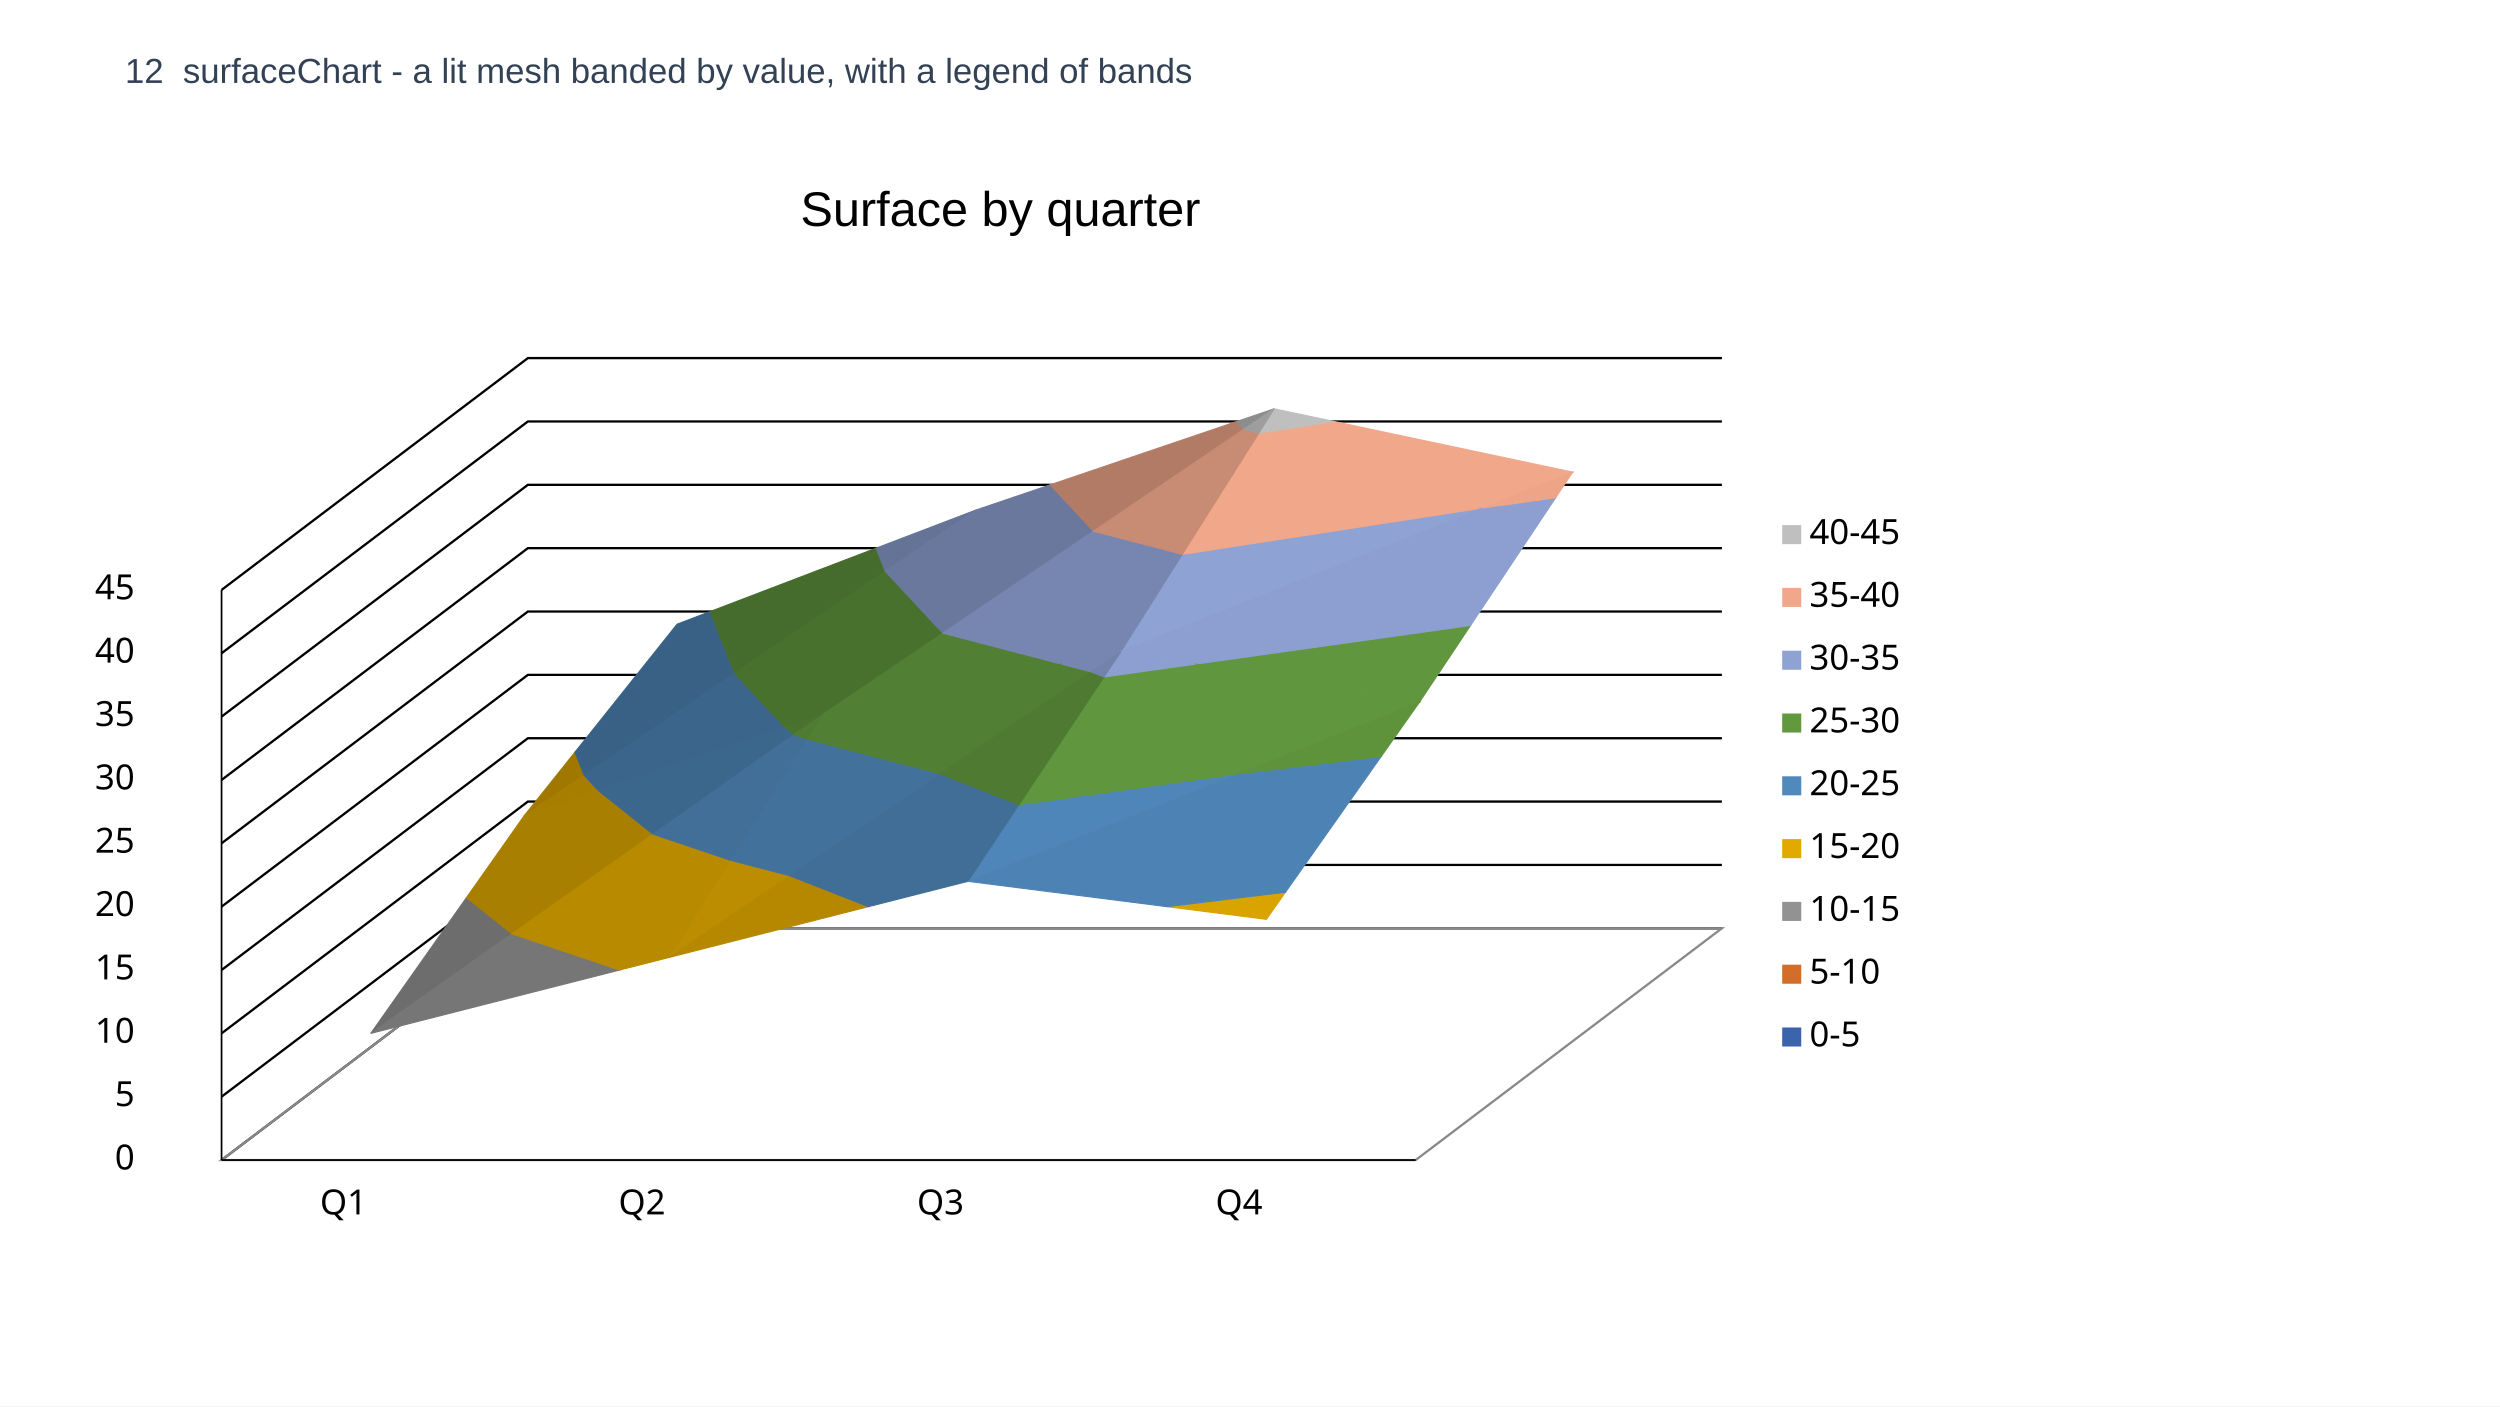
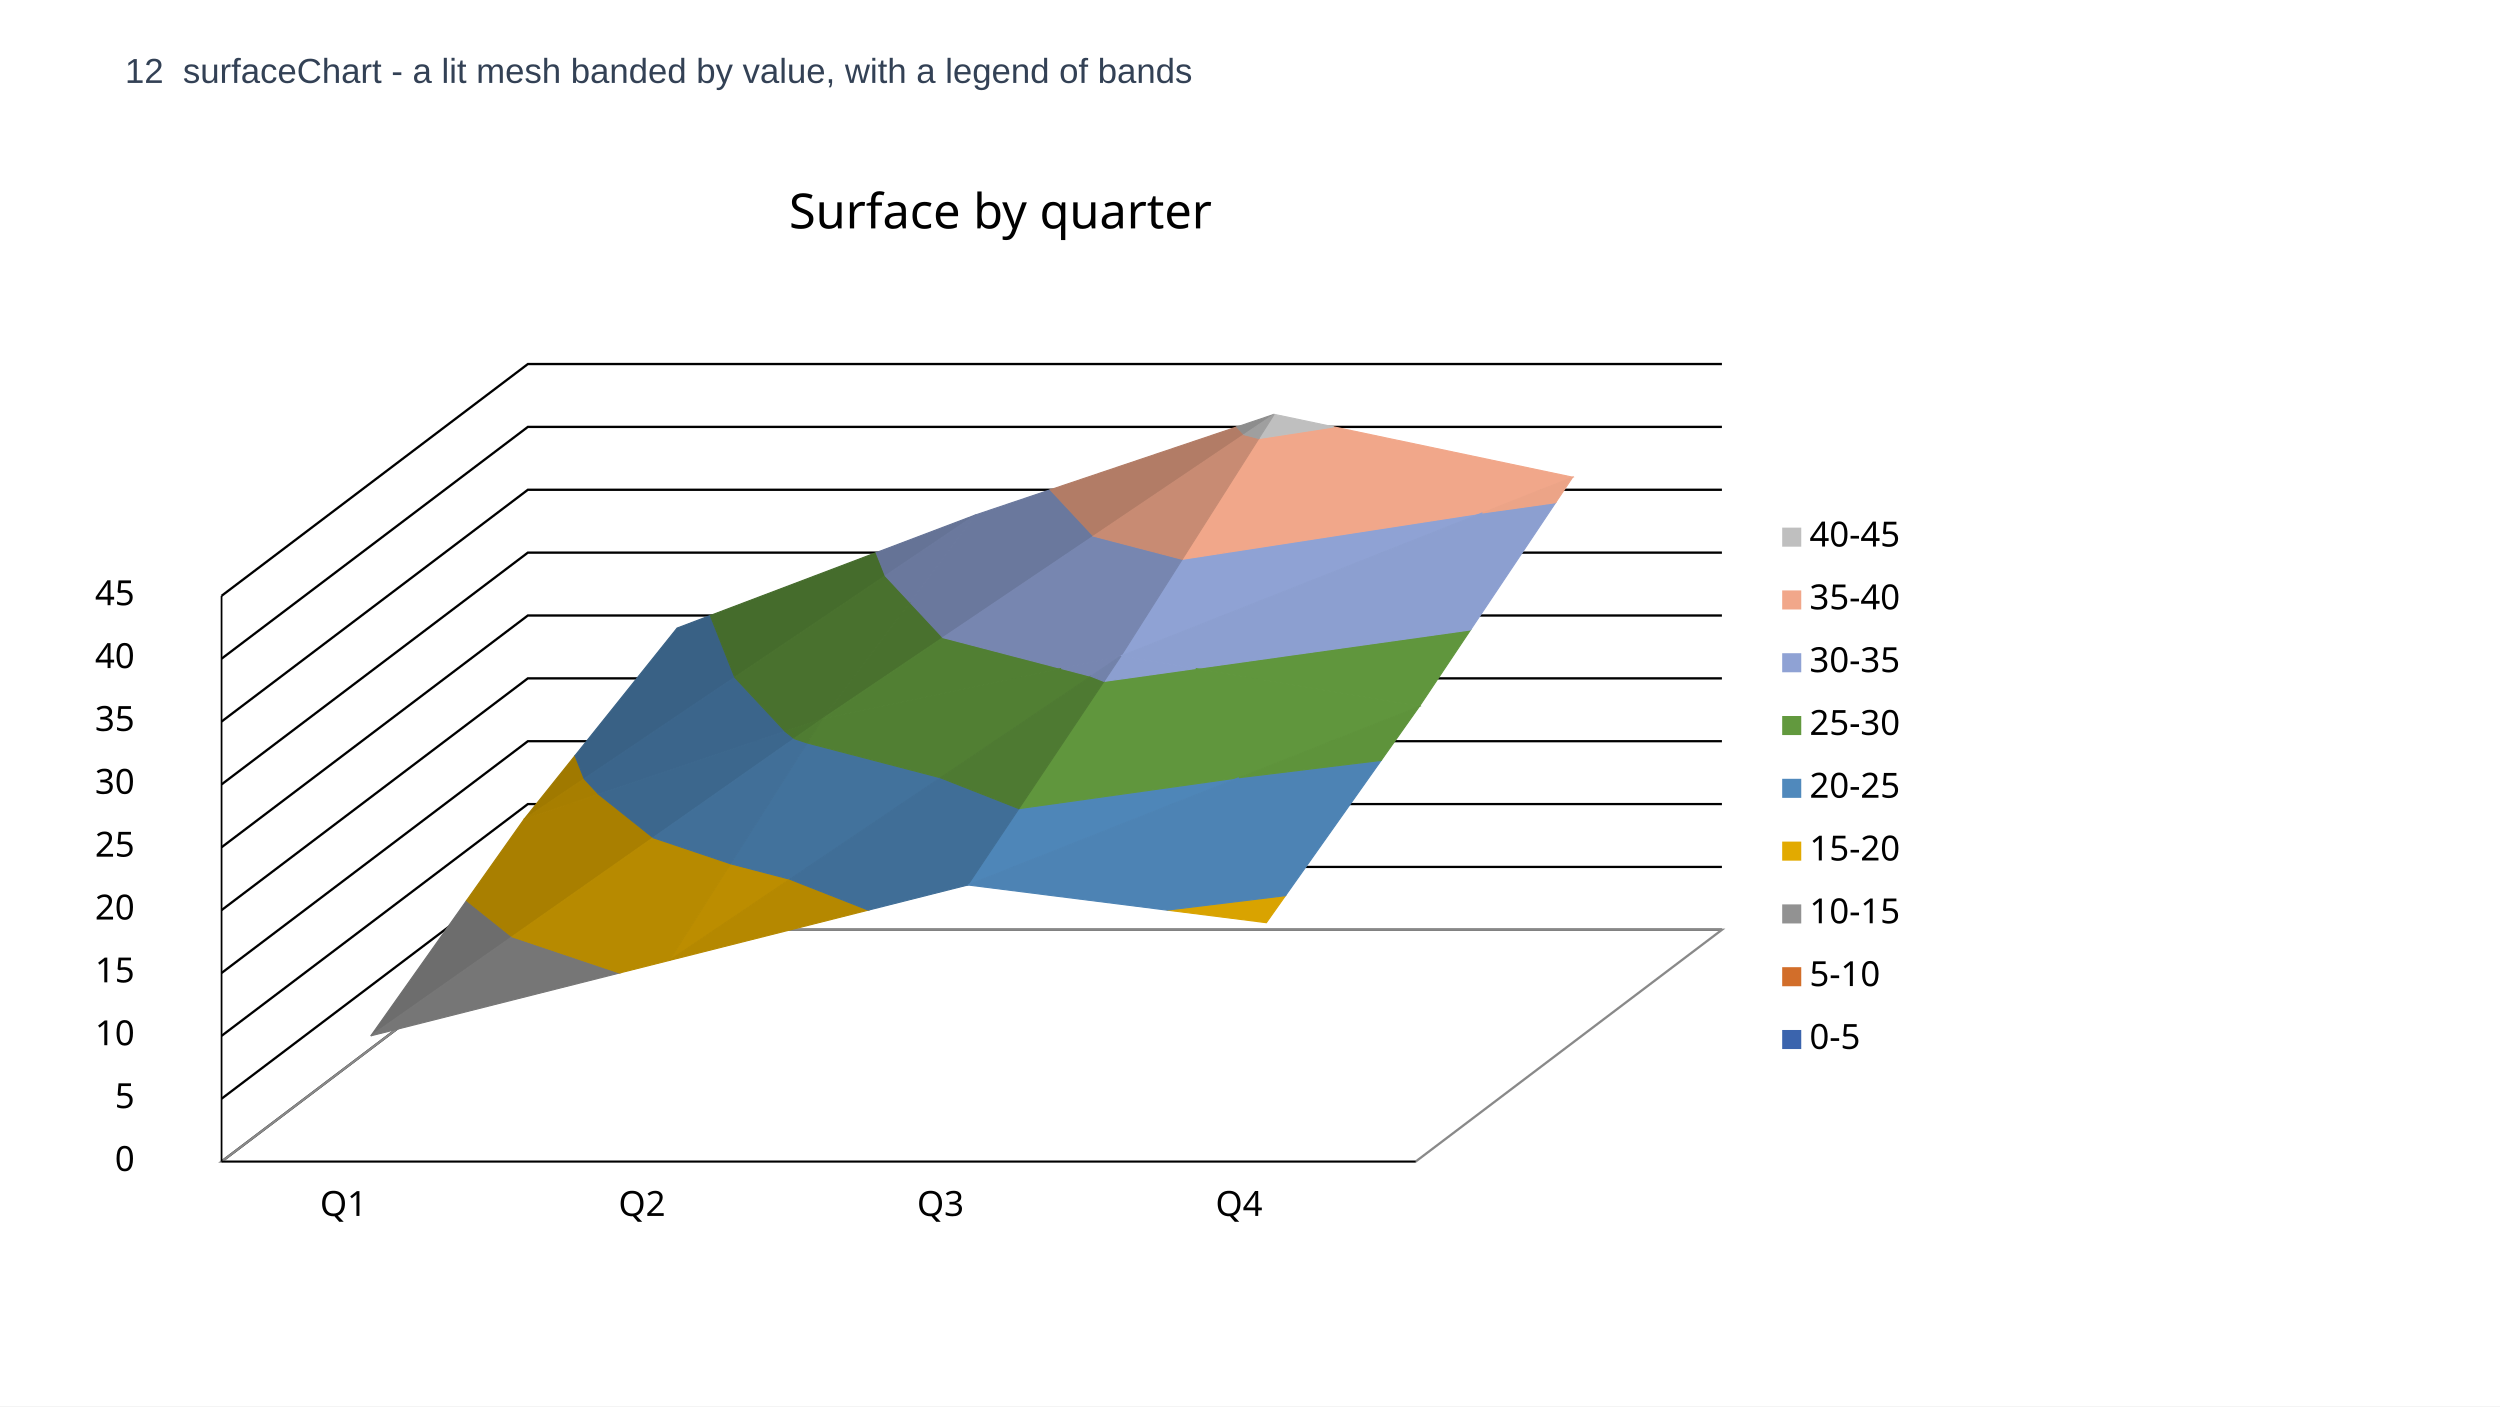
<svg xmlns="http://www.w3.org/2000/svg" viewBox="0 0 960 540" width="960" height="540">
  <rect width="960" height="540" fill="#ffffff" />
  <g role="img" aria-label="Caption" data-pptx-id="267.21" data-pptx-path="0" transform="translate(48, 18.667)">
    <rect fill="none" stroke="none" width="864" height="29.333" />
    <text x="0" y="13.174" xml:space="preserve">
      <tspan x="0" dy="0" text-anchor="start" font-size="13.333" font-family="Arial, Arimo, sans-serif" fill="#334155">12  surfaceChart - a lit mesh banded by value, with a legend of bands</tspan>
    </text>
  </g>
  <g role="img" aria-label="surfaceChart" data-pptx-id="267.111" data-pptx-path="1" transform="translate(48, 61.333) scale(1, 1) translate(0, 0)">
-     <g transform="translate(0, 6.981)">
-       <rect fill="none" stroke="none" width="693.333" height="31.281" />
-       <text x="0" y="18.444" xml:space="preserve">
-         <tspan x="346.667" dy="0" text-anchor="middle" font-size="18.667" font-family="Arial, Arimo, sans-serif">Surface by quarter</tspan>
-       </text>
-     </g>
-     <g transform="translate(37.079, 295.125)">
-       <path fill="none" stroke-width="0.667" stroke="#000000" d="M 0 66.754 L 88.213 0 L 432.102 0" transform="scale(1.333333, 1.333333)" />
-     </g>
-     <g transform="translate(37.079, 270.798)">
-       <path fill="none" stroke-width="0.667" stroke="#000000" d="M 0 66.754 L 88.213 0 L 432.102 0" transform="scale(1.333333, 1.333333)" />
-     </g>
-     <g transform="translate(37.079, 246.472)">
-       <path fill="none" stroke-width="0.667" stroke="#000000" d="M 0 66.754 L 88.213 0 L 432.102 0" transform="scale(1.333333, 1.333333)" />
-     </g>
-     <g transform="translate(37.079, 222.145)">
-       <path fill="none" stroke-width="0.667" stroke="#000000" d="M 0 66.754 L 88.213 0 L 432.102 0" transform="scale(1.333333, 1.333333)" />
-     </g>
-     <g transform="translate(37.079, 197.818)">
-       <path fill="none" stroke-width="0.667" stroke="#000000" d="M 0 66.754 L 88.213 0 L 432.102 0" transform="scale(1.333333, 1.333333)" />
-     </g>
-     <g transform="translate(37.079, 173.492)">
-       <path fill="none" stroke-width="0.667" stroke="#000000" d="M 0 66.754 L 88.213 0 L 432.102 0" transform="scale(1.333333, 1.333333)" />
-     </g>
-     <g transform="translate(37.079, 149.165)">
-       <path fill="none" stroke-width="0.667" stroke="#000000" d="M 0 66.754 L 88.213 0 L 432.102 0" transform="scale(1.333333, 1.333333)" />
-     </g>
-     <g transform="translate(37.079, 124.839)">
-       <path fill="none" stroke-width="0.667" stroke="#000000" d="M 0 66.754 L 88.213 0 L 432.102 0" transform="scale(1.333333, 1.333333)" />
-     </g>
-     <g transform="translate(37.079, 100.512)">
-       <path fill="none" stroke-width="0.667" stroke="#000000" d="M 0 66.754 L 88.213 0 L 432.102 0" transform="scale(1.333333, 1.333333)" />
-     </g>
-     <g transform="translate(37.079, 76.185)">
-       <path fill="none" stroke-width="0.667" stroke="#000000" d="M 0 66.754 L 88.213 0 L 432.102 0" transform="scale(1.333333, 1.333333)" />
-     </g>
-     <g transform="translate(37.079, 295.125)">
+     <g transform="translate(0, 9.231)">
+       <rect fill="none" stroke="none" width="693.333" height="34.18" />
+       <text x="0" y="17.141" xml:space="preserve">
+         <tspan x="346.667" dy="0" text-anchor="middle" font-size="18.667" font-family="Aptos, Carlito, sans-serif">Surface by quarter</tspan>
+       </text>
+     </g>
+     <g transform="translate(37.079, 295.705)">
+       <path fill="none" stroke-width="0.667" stroke="#000000" d="M 0 66.754 L 88.213 0 L 432.102 0" transform="scale(1.333333, 1.333333)" />
+     </g>
+     <g transform="translate(37.079, 271.567)">
+       <path fill="none" stroke-width="0.667" stroke="#000000" d="M 0 66.754 L 88.213 0 L 432.102 0" transform="scale(1.333333, 1.333333)" />
+     </g>
+     <g transform="translate(37.079, 247.428)">
+       <path fill="none" stroke-width="0.667" stroke="#000000" d="M 0 66.754 L 88.213 0 L 432.102 0" transform="scale(1.333333, 1.333333)" />
+     </g>
+     <g transform="translate(37.079, 223.29)">
+       <path fill="none" stroke-width="0.667" stroke="#000000" d="M 0 66.754 L 88.213 0 L 432.102 0" transform="scale(1.333333, 1.333333)" />
+     </g>
+     <g transform="translate(37.079, 199.151)">
+       <path fill="none" stroke-width="0.667" stroke="#000000" d="M 0 66.754 L 88.213 0 L 432.102 0" transform="scale(1.333333, 1.333333)" />
+     </g>
+     <g transform="translate(37.079, 175.013)">
+       <path fill="none" stroke-width="0.667" stroke="#000000" d="M 0 66.754 L 88.213 0 L 432.102 0" transform="scale(1.333333, 1.333333)" />
+     </g>
+     <g transform="translate(37.079, 150.874)">
+       <path fill="none" stroke-width="0.667" stroke="#000000" d="M 0 66.754 L 88.213 0 L 432.102 0" transform="scale(1.333333, 1.333333)" />
+     </g>
+     <g transform="translate(37.079, 126.736)">
+       <path fill="none" stroke-width="0.667" stroke="#000000" d="M 0 66.754 L 88.213 0 L 432.102 0" transform="scale(1.333333, 1.333333)" />
+     </g>
+     <g transform="translate(37.079, 102.597)">
+       <path fill="none" stroke-width="0.667" stroke="#000000" d="M 0 66.754 L 88.213 0 L 432.102 0" transform="scale(1.333333, 1.333333)" />
+     </g>
+     <g transform="translate(37.079, 78.459)">
+       <path fill="none" stroke-width="0.667" stroke="#000000" d="M 0 66.754 L 88.213 0 L 432.102 0" transform="scale(1.333333, 1.333333)" />
+     </g>
+     <g transform="translate(37.079, 295.705)">
      <path fill="none" stroke-width="0.667" stroke="#898989" d="M 0 66.754 L 88.213 0 L 432.102 0 L 343.889 66.754 Z" transform="scale(1.333333, 1.333333)" />
    </g>
-     <g transform="translate(153.202, 227.487)">
-       <path fill="#A07800" stroke-width="0.333" stroke="#A07800" d="M 14.702 0 L 0 18.424 L 17.344 6.675 Z" transform="scale(1.333333, 1.333333)" />
-     </g>
-     <g transform="translate(172.805, 173.492)">
-       <path fill="#396185" stroke-width="0.333" stroke="#396185" d="M 0 40.496 L 2.642 47.172 L 46.001 17.801 L 38.957 0 L 29.404 3.649 Z" transform="scale(1.333333, 1.333333)" />
-     </g>
-     <g transform="translate(224.748, 149.165)">
-       <path fill="#456C2C" stroke-width="0.333" stroke="#456C2C" d="M 7.045 36.046 L 50.404 6.675 L 47.762 0 L 0 18.245 Z" transform="scale(1.333333, 1.333333)" />
-     </g>
-     <g transform="translate(288.431, 134.569)">
-       <path fill="#657396" stroke-width="0.333" stroke="#657396" d="M 2.642 17.622 L 28.657 0 L 0 10.947 Z" transform="scale(1.333333, 1.333333)" />
-     </g>
-     <g transform="translate(267.832, 168.238)">
-       <path fill="#48712E" stroke-width="0.333" stroke="#48712E" d="M 25.204 0 L 0 33.669 L 34.688 10.172 Z" transform="scale(1.333333, 1.333333)" />
-     </g>
-     <g transform="translate(301.437, 124.839)">
-       <path fill="#6A789D" stroke-width="0.333" stroke="#6A789D" d="M 0 32.549 L 9.484 42.721 L 52.843 13.351 L 40.396 0 L 18.903 7.298 Z" transform="scale(1.333333, 1.333333)" />
-     </g>
-     <g transform="translate(355.298, 100.512)">
-       <path fill="#B27B66" stroke-width="0.333" stroke="#B27B66" d="M 12.448 31.596 L 55.807 2.225 L 53.733 0 L 0 18.245 Z" transform="scale(1.333333, 1.333333)" />
-     </g>
-     <g transform="translate(426.942, 95.647)">
-       <path fill="#8D8D8D" stroke-width="0.333" stroke="#8D8D8D" d="M 2.075 5.874 L 10.746 0 L 0 3.649 Z" transform="scale(1.333333, 1.333333)" />
-     </g>
-     <g transform="translate(153.202, 236.387)">
-       <path fill="#A77E00" stroke-width="0.333" stroke="#A77E00" d="M 17.344 0 L 0 11.748 L 21.493 4.45 Z" transform="scale(1.333333, 1.333333)" />
-     </g>
-     <g transform="translate(176.328, 197.226)">
-       <path fill="#3B658B" stroke-width="0.333" stroke="#3B658B" d="M 43.359 0 L 0 29.371 L 4.149 33.821 L 57.882 15.576 Z" transform="scale(1.333333, 1.333333)" />
-     </g>
-     <g transform="translate(234.14, 158.066)">
-       <path fill="#48712E" stroke-width="0.333" stroke="#48712E" d="M 43.359 0 L 0 29.371 L 14.522 44.946 L 25.269 41.297 L 50.472 7.629 Z" transform="scale(1.333333, 1.333333)" />
-     </g>
-     <g transform="translate(291.953, 134.569)">
-       <path fill="#6A789D" stroke-width="0.333" stroke="#6A789D" d="M 0 17.622 L 7.113 25.251 L 26.016 0 Z" transform="scale(1.333333, 1.333333)" />
-     </g>
-     <g transform="translate(382.462, 133.739)">
-       <path fill="#8fa2d4" stroke-width="0.333" stroke="#8fa2d4" d="M 17.642 13.351 L 0 41.297 L 104.063 0 Z" transform="scale(1.333333, 1.333333)" />
-     </g>
-     <g transform="translate(405.985, 100.512)">
-       <path fill="#f1a78a" stroke-width="0.333" stroke="#f1a78a" d="M 22.053 3.338 L 0 38.271 L 86.42 24.92 L 112.436 14.596 L 43.658 0 Z" transform="scale(1.333333, 1.333333)" />
-     </g>
-     <g transform="translate(435.389, 95.647)">
-       <path fill="#bfbfbf" stroke-width="0.333" stroke="#bfbfbf" d="M 0 6.987 L 21.605 3.649 L 4.411 0 Z" transform="scale(1.333333, 1.333333)" />
-     </g>
-     <g transform="translate(267.832, 181.8)">
-       <path fill="#517F33" stroke-width="0.333" stroke="#517F33" d="M 34.688 0 L 0 23.497 L 68.778 8.9 Z" transform="scale(1.333333, 1.333333)" />
-     </g>
-     <g transform="translate(314.082, 142.64)">
-       <path fill="#7786B0" stroke-width="0.333" stroke="#7786B0" d="M 43.359 0 L 0 29.371 L 34.09 38.271 L 51.285 34.622 L 68.927 6.675 Z" transform="scale(1.333333, 1.333333)" />
-     </g>
-     <g transform="translate(371.895, 103.479)">
-       <path fill="#C88B73" stroke-width="0.333" stroke="#C88B73" d="M 43.359 0 L 0 29.371 L 25.568 36.046 L 47.621 1.113 Z" transform="scale(1.333333, 1.333333)" />
-     </g>
-     <g transform="translate(429.708, 95.647)">
-       <path fill="#9E9E9E" stroke-width="0.333" stroke="#9E9E9E" d="M 0 5.874 L 4.261 6.987 L 8.672 0 Z" transform="scale(1.333333, 1.333333)" />
-     </g>
-     <g transform="translate(411.119, 178.834)">
-       <path fill="#60963D" stroke-width="0.333" stroke="#60963D" d="M 0 11.126 L 64.479 22.073 L 79.181 0 Z" transform="scale(1.333333, 1.333333)" />
-     </g>
-     <g transform="translate(382.462, 129.783)">
-       <path fill="#8C9FD0" stroke-width="0.333" stroke="#8C9FD0" d="M 104.063 2.967 L 0 44.264 L 21.493 47.913 L 100.674 36.788 L 125.178 0 Z" transform="scale(1.333333, 1.333333)" />
-     </g>
-     <g transform="translate(521.212, 119.973)">
-       <path fill="#EDA487" stroke-width="0.333" stroke="#EDA487" d="M 0 10.324 L 21.115 7.357 L 26.016 0 Z" transform="scale(1.333333, 1.333333)" />
-     </g>
-     <g transform="translate(94.394, 335.477)">
+     <g transform="translate(153.202, 228.82)">
+       <path fill="#A07900" stroke-width="0.333" stroke="#A07900" d="M 14.702 0 L 0 18.367 L 17.344 6.675 Z" transform="scale(1.333333, 1.333333)" />
+     </g>
+     <g transform="translate(172.805, 175.013)">
+       <path fill="#396185" stroke-width="0.333" stroke="#396185" d="M 0 40.355 L 2.642 47.031 L 46.001 17.801 L 38.957 0 L 29.404 3.621 Z" transform="scale(1.333333, 1.333333)" />
+     </g>
+     <g transform="translate(224.748, 150.874)">
+       <path fill="#456C2C" stroke-width="0.333" stroke="#456C2C" d="M 7.045 35.905 L 50.404 6.675 L 47.762 0 L 0 18.104 Z" transform="scale(1.333333, 1.333333)" />
+     </g>
+     <g transform="translate(288.431, 136.391)">
+       <path fill="#657396" stroke-width="0.333" stroke="#657396" d="M 2.642 17.538 L 28.657 0 L 0 10.862 Z" transform="scale(1.333333, 1.333333)" />
+     </g>
+     <g transform="translate(267.832, 169.947)">
+       <path fill="#49712E" stroke-width="0.333" stroke="#49712E" d="M 25.204 0 L 0 33.556 L 34.688 10.172 Z" transform="scale(1.333333, 1.333333)" />
+     </g>
+     <g transform="translate(301.437, 126.736)">
+       <path fill="#6A789D" stroke-width="0.333" stroke="#6A789D" d="M 0 32.408 L 9.484 42.58 L 52.843 13.351 L 40.396 0 L 18.903 7.242 Z" transform="scale(1.333333, 1.333333)" />
+     </g>
+     <g transform="translate(355.298, 102.597)">
+       <path fill="#B27C66" stroke-width="0.333" stroke="#B27C66" d="M 12.448 31.455 L 55.807 2.225 L 53.733 0 L 0 18.104 Z" transform="scale(1.333333, 1.333333)" />
+     </g>
+     <g transform="translate(426.942, 97.77)">
+       <path fill="#8D8D8D" stroke-width="0.333" stroke="#8D8D8D" d="M 2.075 5.846 L 10.746 0 L 0 3.621 Z" transform="scale(1.333333, 1.333333)" />
+     </g>
+     <g transform="translate(153.202, 237.72)">
+       <path fill="#A77E00" stroke-width="0.333" stroke="#A77E00" d="M 17.344 0 L 0 11.692 L 21.493 4.45 Z" transform="scale(1.333333, 1.333333)" />
+     </g>
+     <g transform="translate(176.328, 198.747)">
+       <path fill="#3B658B" stroke-width="0.333" stroke="#3B658B" d="M 43.359 0 L 0 29.23 L 4.149 33.68 L 57.882 15.576 Z" transform="scale(1.333333, 1.333333)" />
+     </g>
+     <g transform="translate(234.14, 159.775)">
+       <path fill="#49712E" stroke-width="0.333" stroke="#49712E" d="M 43.359 0 L 0 29.23 L 14.522 44.805 L 25.269 41.185 L 50.472 7.629 Z" transform="scale(1.333333, 1.333333)" />
+     </g>
+     <g transform="translate(291.953, 136.391)">
+       <path fill="#6A789D" stroke-width="0.333" stroke="#6A789D" d="M 0 17.538 L 7.113 25.167 L 26.016 0 Z" transform="scale(1.333333, 1.333333)" />
+     </g>
+     <g transform="translate(382.462, 135.636)">
+       <path fill="#8fa2d4" stroke-width="0.333" stroke="#8fa2d4" d="M 17.642 13.351 L 0 41.185 L 104.063 0 Z" transform="scale(1.333333, 1.333333)" />
+     </g>
+     <g transform="translate(405.985, 102.597)">
+       <path fill="#f1a78a" stroke-width="0.333" stroke="#f1a78a" d="M 22.053 3.338 L 0 38.13 L 86.42 24.779 L 112.436 14.483 L 43.658 0 Z" transform="scale(1.333333, 1.333333)" />
+     </g>
+     <g transform="translate(435.389, 97.77)">
+       <path fill="#bfbfbf" stroke-width="0.333" stroke="#bfbfbf" d="M 0 6.958 L 21.605 3.621 L 4.411 0 Z" transform="scale(1.333333, 1.333333)" />
+     </g>
+     <g transform="translate(267.832, 183.509)">
+       <path fill="#517F33" stroke-width="0.333" stroke="#517F33" d="M 34.688 0 L 0 23.384 L 68.778 8.9 Z" transform="scale(1.333333, 1.333333)" />
+     </g>
+     <g transform="translate(314.082, 144.537)">
+       <path fill="#7786B0" stroke-width="0.333" stroke="#7786B0" d="M 43.359 0 L 0 29.23 L 34.09 38.13 L 51.285 34.509 L 68.927 6.675 Z" transform="scale(1.333333, 1.333333)" />
+     </g>
+     <g transform="translate(371.895, 105.564)">
+       <path fill="#C88B73" stroke-width="0.333" stroke="#C88B73" d="M 43.359 0 L 0 29.23 L 25.568 35.905 L 47.621 1.113 Z" transform="scale(1.333333, 1.333333)" />
+     </g>
+     <g transform="translate(429.708, 97.77)">
+       <path fill="#9F9F9F" stroke-width="0.333" stroke="#9F9F9F" d="M 0 5.846 L 4.261 6.958 L 8.672 0 Z" transform="scale(1.333333, 1.333333)" />
+     </g>
+     <g transform="translate(411.119, 180.543)">
+       <path fill="#60963D" stroke-width="0.333" stroke="#60963D" d="M 0 11.126 L 64.479 21.988 L 79.181 0 Z" transform="scale(1.333333, 1.333333)" />
+     </g>
+     <g transform="translate(382.462, 131.68)">
+       <path fill="#8C9FD0" stroke-width="0.333" stroke="#8C9FD0" d="M 104.063 2.967 L 0 44.151 L 21.493 47.772 L 100.674 36.647 L 125.178 0 Z" transform="scale(1.333333, 1.333333)" />
+     </g>
+     <g transform="translate(521.212, 121.908)">
+       <path fill="#ECA487" stroke-width="0.333" stroke="#ECA487" d="M 0 10.296 L 21.115 7.329 L 26.016 0 Z" transform="scale(1.333333, 1.333333)" />
+     </g>
+     <g transform="translate(94.394, 336.433)">
      <path fill="#9D521F" stroke-width="0.333" stroke="#9D521F" d="M 0 0 L 0 0 L 0 0 Z" transform="scale(1.333333, 1.333333)" />
    </g>
-     <g transform="translate(94.394, 283.336)">
-       <path fill="#6D6D6D" stroke-width="0.333" stroke="#6D6D6D" d="M 27.567 0 L 0 39.105 L 40.65 10.43 Z" transform="scale(1.333333, 1.333333)" />
-     </g>
-     <g transform="translate(131.149, 242.321)">
-       <path fill="#A97F00" stroke-width="0.333" stroke="#A97F00" d="M 0 30.761 L 13.083 41.191 L 53.733 12.516 L 38.033 0 L 16.54 7.298 Z" transform="scale(1.333333, 1.333333)" />
-     </g>
-     <g transform="translate(181.86, 217.994)">
-       <path fill="#3C678D" stroke-width="0.333" stroke="#3C678D" d="M 15.7 30.761 L 56.349 2.086 L 53.733 0 L 0 18.245 Z" transform="scale(1.333333, 1.333333)" />
-     </g>
-     <g transform="translate(253.503, 213.129)">
-       <path fill="#49732E" stroke-width="0.333" stroke="#49732E" d="M 2.617 5.735 L 10.746 0 L 0 3.649 Z" transform="scale(1.333333, 1.333333)" />
-     </g>
-     <g transform="translate(209.024, 269.022)">
-       <path fill="#BC8D00" stroke-width="0.333" stroke="#BC8D00" d="M 17.642 0 L 0 27.947 L 34.688 4.45 Z" transform="scale(1.333333, 1.333333)" />
-     </g>
-     <g transform="translate(232.547, 222.445)">
-       <path fill="#42729C" stroke-width="0.333" stroke="#42729C" d="M 22.053 0 L 0 34.933 L 17.045 39.384 L 60.405 10.013 Z" transform="scale(1.333333, 1.333333)" />
-     </g>
-     <g transform="translate(261.951, 193.668)">
-       <path fill="#517F33" stroke-width="0.333" stroke="#517F33" d="M 0 21.583 L 38.351 31.596 L 81.711 2.225 L 73.188 0 L 4.411 14.596 Z" transform="scale(1.333333, 1.333333)" />
-     </g>
-     <g transform="translate(359.536, 188.802)">
-       <path fill="#7786B0" stroke-width="0.333" stroke="#7786B0" d="M 8.523 5.874 L 17.195 0 L 0 3.649 Z" transform="scale(1.333333, 1.333333)" />
-     </g>
-     <g transform="translate(94.394, 335.477)">
+     <g transform="translate(94.394, 284.481)">
+       <path fill="#6D6D6D" stroke-width="0.333" stroke="#6D6D6D" d="M 27.567 0 L 0 38.964 L 40.65 10.43 Z" transform="scale(1.333333, 1.333333)" />
+     </g>
+     <g transform="translate(131.149, 243.654)">
+       <path fill="#A97F00" stroke-width="0.333" stroke="#A97F00" d="M 0 30.62 L 13.083 41.05 L 53.733 12.516 L 38.033 0 L 16.54 7.242 Z" transform="scale(1.333333, 1.333333)" />
+     </g>
+     <g transform="translate(181.86, 219.515)">
+       <path fill="#3C678D" stroke-width="0.333" stroke="#3C678D" d="M 15.7 30.62 L 56.349 2.086 L 53.733 0 L 0 18.104 Z" transform="scale(1.333333, 1.333333)" />
+     </g>
+     <g transform="translate(253.503, 214.688)">
+       <path fill="#49732E" stroke-width="0.333" stroke="#49732E" d="M 2.617 5.707 L 10.746 0 L 0 3.621 Z" transform="scale(1.333333, 1.333333)" />
+     </g>
+     <g transform="translate(209.024, 270.355)">
+       <path fill="#BC8D00" stroke-width="0.333" stroke="#BC8D00" d="M 17.642 0 L 0 27.834 L 34.688 4.45 Z" transform="scale(1.333333, 1.333333)" />
+     </g>
+     <g transform="translate(232.547, 223.965)">
+       <path fill="#42729C" stroke-width="0.333" stroke="#42729C" d="M 22.053 0 L 0 34.792 L 17.045 39.243 L 60.405 10.013 Z" transform="scale(1.333333, 1.333333)" />
+     </g>
+     <g transform="translate(261.951, 195.377)">
+       <path fill="#517F33" stroke-width="0.333" stroke="#517F33" d="M 0 21.442 L 38.351 31.455 L 81.711 2.225 L 73.188 0 L 4.411 14.483 Z" transform="scale(1.333333, 1.333333)" />
+     </g>
+     <g transform="translate(359.536, 190.549)">
+       <path fill="#7786B0" stroke-width="0.333" stroke="#7786B0" d="M 8.523 5.846 L 17.195 0 L 0 3.621 Z" transform="scale(1.333333, 1.333333)" />
+     </g>
+     <g transform="translate(94.394, 336.433)">
      <path fill="#AA5922" stroke-width="0.333" stroke="#AA5922" d="M 0 0 L 0 0 L 0 0 Z" transform="scale(1.333333, 1.333333)" />
    </g>
-     <g transform="translate(94.394, 297.243)">
-       <path fill="#767676" stroke-width="0.333" stroke="#767676" d="M 40.65 0 L 0 28.675 L 71.644 10.43 Z" transform="scale(1.333333, 1.333333)" />
-     </g>
-     <g transform="translate(148.593, 259.009)">
-       <path fill="#B78A00" stroke-width="0.333" stroke="#B78A00" d="M 40.65 0 L 0 28.675 L 30.994 39.105 L 45.323 35.456 L 62.965 7.51 Z" transform="scale(1.333333, 1.333333)" />
-     </g>
-     <g transform="translate(202.793, 220.776)">
-       <path fill="#416F98" stroke-width="0.333" stroke="#416F98" d="M 40.65 0 L 0 28.675 L 22.316 36.185 L 44.369 1.252 Z" transform="scale(1.333333, 1.333333)" />
-     </g>
-     <g transform="translate(256.992, 213.129)">
-       <path fill="#4F7C32" stroke-width="0.333" stroke="#4F7C32" d="M 0 5.735 L 3.719 6.987 L 8.13 0 Z" transform="scale(1.333333, 1.333333)" />
-     </g>
-     <g transform="translate(323.653, 235.795)">
-       <path fill="#4F86B9" stroke-width="0.333" stroke="#4F86B9" d="M 14.702 8.9 L 0 30.973 L 78.047 0 Z" transform="scale(1.333333, 1.333333)" />
-     </g>
-     <g transform="translate(343.256, 193.668)">
-       <path fill="#60963D" stroke-width="0.333" stroke="#60963D" d="M 24.503 3.708 L 0 40.496 L 63.345 31.596 L 115.376 10.947 L 50.897 0 Z" transform="scale(1.333333, 1.333333)" />
-     </g>
-     <g transform="translate(375.928, 188.802)">
-       <path fill="#8C9FD0" stroke-width="0.333" stroke="#8C9FD0" d="M 0 7.357 L 26.394 3.649 L 4.901 0 Z" transform="scale(1.333333, 1.333333)" />
-     </g>
-     <g transform="translate(209.024, 274.956)">
-       <path fill="#B58800" stroke-width="0.333" stroke="#B58800" d="M 34.688 0 L 0 23.497 L 57.315 8.9 Z" transform="scale(1.333333, 1.333333)" />
-     </g>
-     <g transform="translate(255.274, 235.795)">
-       <path fill="#406E96" stroke-width="0.333" stroke="#406E96" d="M 43.359 0 L 0 29.371 L 22.627 38.271 L 51.285 30.973 L 65.987 8.9 Z" transform="scale(1.333333, 1.333333)" />
-     </g>
-     <g transform="translate(313.087, 196.635)">
-       <path fill="#4E7A32" stroke-width="0.333" stroke="#4E7A32" d="M 43.359 0 L 0 29.371 L 22.627 38.271 L 47.131 1.483 Z" transform="scale(1.333333, 1.333333)" />
-     </g>
-     <g transform="translate(370.899, 188.802)">
-       <path fill="#7282AA" stroke-width="0.333" stroke="#7282AA" d="M 0 5.874 L 3.771 7.357 L 8.672 0 Z" transform="scale(1.333333, 1.333333)" />
-     </g>
-     <g transform="translate(400.073, 281.261)">
-       <path fill="#D9A300" stroke-width="0.333" stroke="#D9A300" d="M 0 4.172 L 28.657 7.821 L 34.171 0 Z" transform="scale(1.333333, 1.333333)" />
-     </g>
-     <g transform="translate(323.653, 229.12)">
-       <path fill="#4D83B4" stroke-width="0.333" stroke="#4D83B4" d="M 78.047 5.006 L 0 35.98 L 57.315 43.278 L 91.486 39.105 L 119.052 0 Z" transform="scale(1.333333, 1.333333)" />
-     </g>
-     <g transform="translate(427.716, 208.264)">
-       <path fill="#5E933B" stroke-width="0.333" stroke="#5E933B" d="M 0 20.649 L 41.005 15.642 L 52.032 0 Z" transform="scale(1.333333, 1.333333)" />
-     </g>
-     <g transform="translate(37.079, 165.19)">
-       <line stroke-width="0.667" stroke="#000000" fill="none" x1="0" y1="0" x2="0" y2="218.939" />
-     </g>
-     <g transform="translate(37.079, 384.13)">
+     <g transform="translate(94.394, 298.388)">
+       <path fill="#767676" stroke-width="0.333" stroke="#767676" d="M 40.65 0 L 0 28.534 L 71.644 10.43 Z" transform="scale(1.333333, 1.333333)" />
+     </g>
+     <g transform="translate(148.593, 260.342)">
+       <path fill="#B78A00" stroke-width="0.333" stroke="#B78A00" d="M 40.65 0 L 0 28.534 L 30.994 38.964 L 45.323 35.344 L 62.965 7.51 Z" transform="scale(1.333333, 1.333333)" />
+     </g>
+     <g transform="translate(202.793, 222.297)">
+       <path fill="#416F98" stroke-width="0.333" stroke="#416F98" d="M 40.65 0 L 0 28.534 L 22.316 36.044 L 44.369 1.252 Z" transform="scale(1.333333, 1.333333)" />
+     </g>
+     <g transform="translate(256.992, 214.688)">
+       <path fill="#4F7C32" stroke-width="0.333" stroke="#4F7C32" d="M 0 5.707 L 3.719 6.958 L 8.13 0 Z" transform="scale(1.333333, 1.333333)" />
+     </g>
+     <g transform="translate(323.653, 237.316)">
+       <path fill="#4E86B8" stroke-width="0.333" stroke="#4E86B8" d="M 14.702 8.9 L 0 30.889 L 78.047 0 Z" transform="scale(1.333333, 1.333333)" />
+     </g>
+     <g transform="translate(343.256, 195.377)">
+       <path fill="#60963D" stroke-width="0.333" stroke="#60963D" d="M 24.503 3.708 L 0 40.355 L 63.345 31.455 L 115.376 10.862 L 50.897 0 Z" transform="scale(1.333333, 1.333333)" />
+     </g>
+     <g transform="translate(375.928, 190.549)">
+       <path fill="#8C9FD0" stroke-width="0.333" stroke="#8C9FD0" d="M 0 7.329 L 26.394 3.621 L 4.901 0 Z" transform="scale(1.333333, 1.333333)" />
+     </g>
+     <g transform="translate(209.024, 276.289)">
+       <path fill="#B58800" stroke-width="0.333" stroke="#B58800" d="M 34.688 0 L 0 23.384 L 57.315 8.9 Z" transform="scale(1.333333, 1.333333)" />
+     </g>
+     <g transform="translate(255.274, 237.316)">
+       <path fill="#406E97" stroke-width="0.333" stroke="#406E97" d="M 43.359 0 L 0 29.23 L 22.627 38.13 L 51.285 30.889 L 65.987 8.9 Z" transform="scale(1.333333, 1.333333)" />
+     </g>
+     <g transform="translate(313.087, 198.344)">
+       <path fill="#4E7A32" stroke-width="0.333" stroke="#4E7A32" d="M 43.359 0 L 0 29.23 L 22.627 38.13 L 47.131 1.483 Z" transform="scale(1.333333, 1.333333)" />
+     </g>
+     <g transform="translate(370.899, 190.549)">
+       <path fill="#7282AA" stroke-width="0.333" stroke="#7282AA" d="M 0 5.846 L 3.771 7.329 L 8.672 0 Z" transform="scale(1.333333, 1.333333)" />
+     </g>
+     <g transform="translate(400.073, 282.593)">
+       <path fill="#D9A300" stroke-width="0.333" stroke="#D9A300" d="M 0 4.172 L 28.657 7.793 L 34.171 0 Z" transform="scale(1.333333, 1.333333)" />
+     </g>
+     <g transform="translate(323.653, 230.641)">
+       <path fill="#4D83B4" stroke-width="0.333" stroke="#4D83B4" d="M 78.047 5.006 L 0 35.895 L 57.315 43.136 L 91.486 38.964 L 119.052 0 Z" transform="scale(1.333333, 1.333333)" />
+     </g>
+     <g transform="translate(427.716, 209.86)">
+       <path fill="#5E933B" stroke-width="0.333" stroke="#5E933B" d="M 0 20.592 L 41.005 15.586 L 52.032 0 Z" transform="scale(1.333333, 1.333333)" />
+     </g>
+     <g transform="translate(37.079, 167.464)">
+       <line stroke-width="0.667" stroke="#000000" fill="none" x1="0" y1="0" x2="0" y2="217.246" />
+     </g>
+     <g transform="translate(37.079, 384.71)">
      <line stroke-width="0.667" stroke="#000000" fill="none" x1="0" y1="0" x2="458.519" y2="0" />
    </g>
-     <g transform="translate(0, 375.486)">
+     <g transform="translate(0, 376.067)">
      <rect fill="none" stroke="none" width="24.723" height="24.414" />
      <text x="0" y="12.243" xml:space="preserve">
        <tspan x="24.723" dy="0" text-anchor="end" font-size="13.333" font-family="Aptos, Carlito, sans-serif" fill="#000000">0</tspan>
      </text>
    </g>
-     <g transform="translate(0, 351.16)">
+     <g transform="translate(0, 351.928)">
      <rect fill="none" stroke="none" width="24.723" height="24.414" />
      <text x="0" y="12.243" xml:space="preserve">
        <tspan x="24.723" dy="0" text-anchor="end" font-size="13.333" font-family="Aptos, Carlito, sans-serif" fill="#000000">5</tspan>
      </text>
    </g>
-     <g transform="translate(0, 326.833)">
+     <g transform="translate(0, 327.79)">
      <rect fill="none" stroke="none" width="24.723" height="24.414" />
      <text x="0" y="12.243" xml:space="preserve">
        <tspan x="24.723" dy="0" text-anchor="end" font-size="13.333" font-family="Aptos, Carlito, sans-serif" fill="#000000">10</tspan>
      </text>
    </g>
-     <g transform="translate(0, 302.506)">
+     <g transform="translate(0, 303.651)">
      <rect fill="none" stroke="none" width="24.723" height="24.414" />
      <text x="0" y="12.243" xml:space="preserve">
        <tspan x="24.723" dy="0" text-anchor="end" font-size="13.333" font-family="Aptos, Carlito, sans-serif" fill="#000000">15</tspan>
      </text>
    </g>
-     <g transform="translate(0, 278.18)">
+     <g transform="translate(0, 279.513)">
      <rect fill="none" stroke="none" width="24.723" height="24.414" />
      <text x="0" y="12.243" xml:space="preserve">
        <tspan x="24.723" dy="0" text-anchor="end" font-size="13.333" font-family="Aptos, Carlito, sans-serif" fill="#000000">20</tspan>
      </text>
    </g>
-     <g transform="translate(0, 253.853)">
+     <g transform="translate(0, 255.374)">
      <rect fill="none" stroke="none" width="24.723" height="24.414" />
      <text x="0" y="12.243" xml:space="preserve">
        <tspan x="24.723" dy="0" text-anchor="end" font-size="13.333" font-family="Aptos, Carlito, sans-serif" fill="#000000">25</tspan>
      </text>
    </g>
-     <g transform="translate(0, 229.527)">
+     <g transform="translate(0, 231.236)">
      <rect fill="none" stroke="none" width="24.723" height="24.414" />
      <text x="0" y="12.243" xml:space="preserve">
        <tspan x="24.723" dy="0" text-anchor="end" font-size="13.333" font-family="Aptos, Carlito, sans-serif" fill="#000000">30</tspan>
      </text>
    </g>
-     <g transform="translate(0, 205.2)">
+     <g transform="translate(0, 207.097)">
      <rect fill="none" stroke="none" width="24.723" height="24.414" />
      <text x="0" y="12.243" xml:space="preserve">
        <tspan x="24.723" dy="0" text-anchor="end" font-size="13.333" font-family="Aptos, Carlito, sans-serif" fill="#000000">35</tspan>
      </text>
    </g>
-     <g transform="translate(0, 180.874)">
+     <g transform="translate(0, 182.959)">
      <rect fill="none" stroke="none" width="24.723" height="24.414" />
      <text x="0" y="12.243" xml:space="preserve">
        <tspan x="24.723" dy="0" text-anchor="end" font-size="13.333" font-family="Aptos, Carlito, sans-serif" fill="#000000">40</tspan>
      </text>
    </g>
-     <g transform="translate(0, 156.547)">
+     <g transform="translate(0, 158.82)">
      <rect fill="none" stroke="none" width="24.723" height="24.414" />
      <text x="0" y="12.243" xml:space="preserve">
        <tspan x="24.723" dy="0" text-anchor="end" font-size="13.333" font-family="Aptos, Carlito, sans-serif" fill="#000000">45</tspan>
      </text>
    </g>
-     <g transform="translate(37.079, 392.752)">
+     <g transform="translate(37.079, 393.333)">
      <rect fill="none" stroke="none" width="114.63" height="24.414" />
      <text x="0" y="12.243" xml:space="preserve">
        <tspan x="57.315" dy="0" text-anchor="middle" font-size="13.333" font-family="Aptos, Carlito, sans-serif" fill="#000000">Q1</tspan>
      </text>
    </g>
-     <g transform="translate(151.709, 392.752)">
+     <g transform="translate(151.709, 393.333)">
      <rect fill="none" stroke="none" width="114.63" height="24.414" />
      <text x="0" y="12.243" xml:space="preserve">
        <tspan x="57.315" dy="0" text-anchor="middle" font-size="13.333" font-family="Aptos, Carlito, sans-serif" fill="#000000">Q2</tspan>
      </text>
    </g>
-     <g transform="translate(266.338, 392.752)">
+     <g transform="translate(266.338, 393.333)">
      <rect fill="none" stroke="none" width="114.63" height="24.414" />
      <text x="0" y="12.243" xml:space="preserve">
        <tspan x="57.315" dy="0" text-anchor="middle" font-size="13.333" font-family="Aptos, Carlito, sans-serif" fill="#000000">Q3</tspan>
      </text>
    </g>
-     <g transform="translate(380.968, 392.752)">
+     <g transform="translate(380.968, 393.333)">
      <rect fill="none" stroke="none" width="114.63" height="24.414" />
      <text x="0" y="12.243" xml:space="preserve">
        <tspan x="57.315" dy="0" text-anchor="middle" font-size="13.333" font-family="Aptos, Carlito, sans-serif" fill="#000000">Q4</tspan>
      </text>
    </g>
-     <g transform="translate(636.359, 140.307)">
+     <g transform="translate(636.359, 141.273)">
      <rect fill="#bfbfbf" stroke="none" width="7.32" height="7.32" />
    </g>
-     <g transform="translate(646.839, 135.324)">
+     <g transform="translate(646.839, 136.29)">
      <rect fill="none" stroke="none" width="37.827" height="24.414" />
      <text x="0" y="12.243" xml:space="preserve">
        <tspan x="0" dy="0" text-anchor="start" font-size="13.333" font-family="Aptos, Carlito, sans-serif" fill="#000000">40-45</tspan>
      </text>
    </g>
-     <g transform="translate(636.359, 164.421)">
+     <g transform="translate(636.359, 165.387)">
      <rect fill="#f1a78a" stroke="none" width="7.32" height="7.32" />
    </g>
-     <g transform="translate(646.839, 159.437)">
+     <g transform="translate(646.839, 160.403)">
      <rect fill="none" stroke="none" width="37.827" height="24.414" />
      <text x="0" y="12.243" xml:space="preserve">
        <tspan x="0" dy="0" text-anchor="start" font-size="13.333" font-family="Aptos, Carlito, sans-serif" fill="#000000">35-40</tspan>
      </text>
    </g>
-     <g transform="translate(636.359, 188.534)">
+     <g transform="translate(636.359, 189.5)">
      <rect fill="#8fa2d4" stroke="none" width="7.32" height="7.32" />
    </g>
-     <g transform="translate(646.839, 183.55)">
+     <g transform="translate(646.839, 184.517)">
      <rect fill="none" stroke="none" width="37.827" height="24.414" />
      <text x="0" y="12.243" xml:space="preserve">
        <tspan x="0" dy="0" text-anchor="start" font-size="13.333" font-family="Aptos, Carlito, sans-serif" fill="#000000">30-35</tspan>
      </text>
    </g>
-     <g transform="translate(636.359, 212.647)">
+     <g transform="translate(636.359, 213.613)">
      <rect fill="#62993e" stroke="none" width="7.32" height="7.32" />
    </g>
-     <g transform="translate(646.839, 207.664)">
+     <g transform="translate(646.839, 208.63)">
      <rect fill="none" stroke="none" width="37.827" height="24.414" />
      <text x="0" y="12.243" xml:space="preserve">
        <tspan x="0" dy="0" text-anchor="start" font-size="13.333" font-family="Aptos, Carlito, sans-serif" fill="#000000">25-30</tspan>
      </text>
    </g>
-     <g transform="translate(636.359, 236.76)">
+     <g transform="translate(636.359, 237.727)">
      <rect fill="#5089bc" stroke="none" width="7.32" height="7.32" />
    </g>
-     <g transform="translate(646.839, 231.777)">
+     <g transform="translate(646.839, 232.743)">
      <rect fill="none" stroke="none" width="37.827" height="24.414" />
      <text x="0" y="12.243" xml:space="preserve">
        <tspan x="0" dy="0" text-anchor="start" font-size="13.333" font-family="Aptos, Carlito, sans-serif" fill="#000000">20-25</tspan>
      </text>
    </g>
-     <g transform="translate(636.359, 260.874)">
+     <g transform="translate(636.359, 261.84)">
      <rect fill="#e2aa00" stroke="none" width="7.32" height="7.32" />
    </g>
-     <g transform="translate(646.839, 255.89)">
+     <g transform="translate(646.839, 256.856)">
      <rect fill="none" stroke="none" width="37.827" height="24.414" />
      <text x="0" y="12.243" xml:space="preserve">
        <tspan x="0" dy="0" text-anchor="start" font-size="13.333" font-family="Aptos, Carlito, sans-serif" fill="#000000">15-20</tspan>
      </text>
    </g>
-     <g transform="translate(636.359, 284.987)">
+     <g transform="translate(636.359, 285.953)">
      <rect fill="#929292" stroke="none" width="7.32" height="7.32" />
    </g>
-     <g transform="translate(646.839, 280.003)">
+     <g transform="translate(646.839, 280.97)">
      <rect fill="none" stroke="none" width="37.827" height="24.414" />
      <text x="0" y="12.243" xml:space="preserve">
        <tspan x="0" dy="0" text-anchor="start" font-size="13.333" font-family="Aptos, Carlito, sans-serif" fill="#000000">10-15</tspan>
      </text>
    </g>
-     <g transform="translate(636.359, 309.1)">
+     <g transform="translate(636.359, 310.066)">
      <rect fill="#d26e2a" stroke="none" width="7.32" height="7.32" />
    </g>
-     <g transform="translate(646.839, 304.117)">
+     <g transform="translate(646.839, 305.083)">
      <rect fill="none" stroke="none" width="37.827" height="24.414" />
      <text x="0" y="12.243" xml:space="preserve">
        <tspan x="0" dy="0" text-anchor="start" font-size="13.333" font-family="Aptos, Carlito, sans-serif" fill="#000000">5-10</tspan>
      </text>
    </g>
-     <g transform="translate(636.359, 333.214)">
+     <g transform="translate(636.359, 334.18)">
      <rect fill="#3b64ad" stroke="none" width="7.32" height="7.32" />
    </g>
-     <g transform="translate(646.839, 328.23)">
+     <g transform="translate(646.839, 329.196)">
      <rect fill="none" stroke="none" width="32.116" height="24.414" />
      <text x="0" y="12.243" xml:space="preserve">
        <tspan x="0" dy="0" text-anchor="start" font-size="13.333" font-family="Aptos, Carlito, sans-serif" fill="#000000">0-5</tspan>
      </text>
    </g>
  </g>
</svg>
